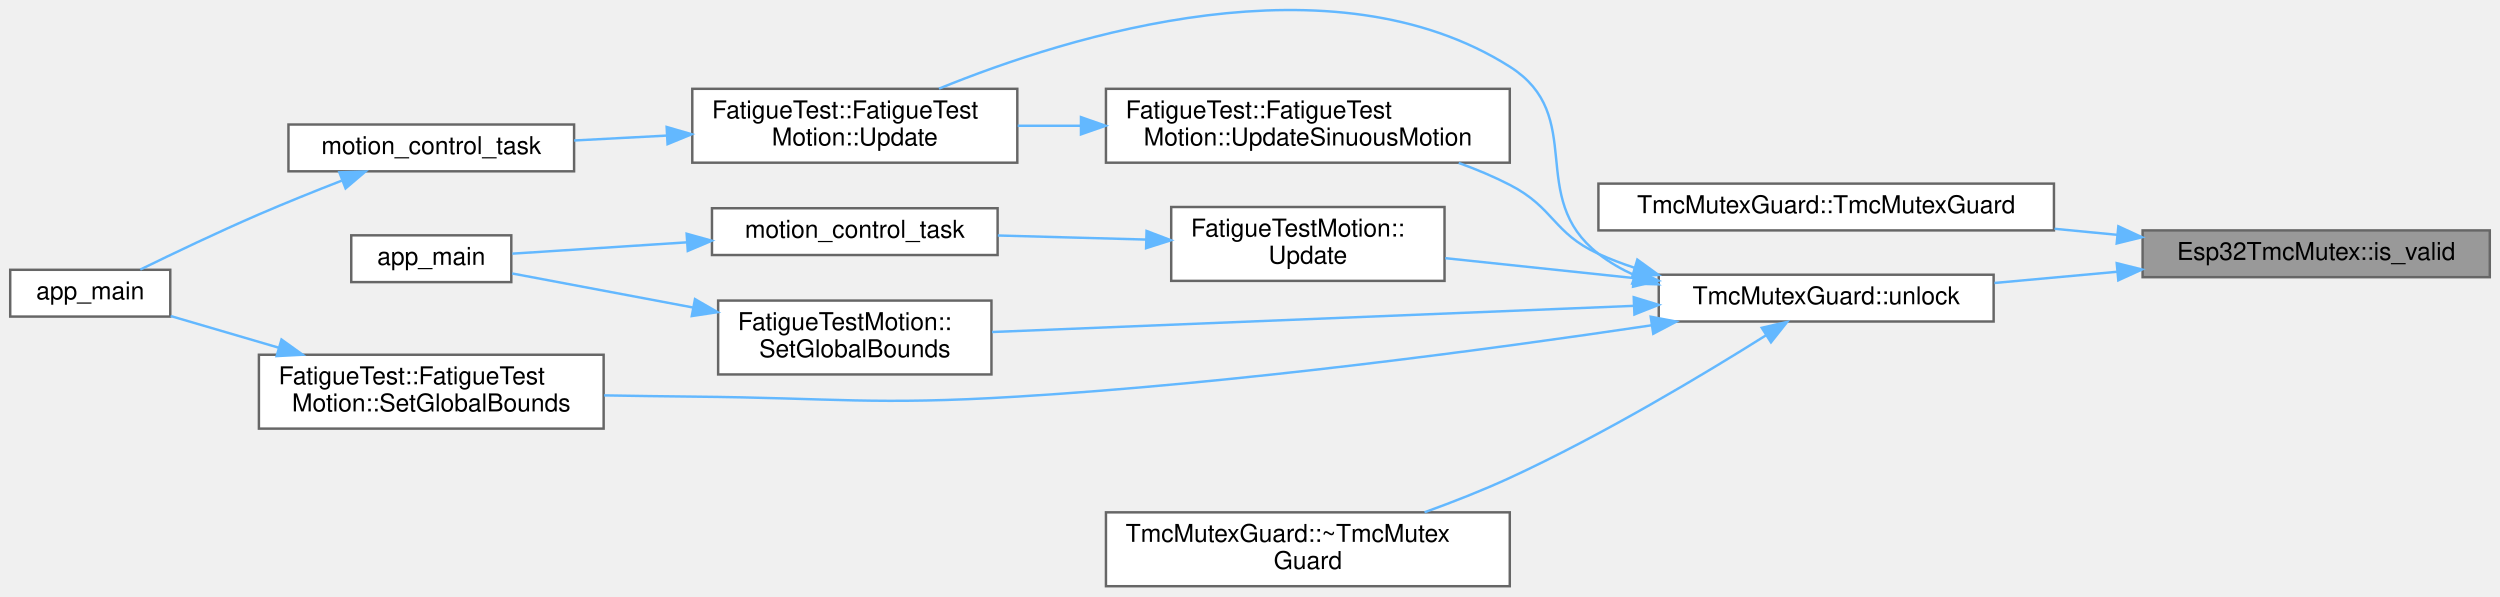
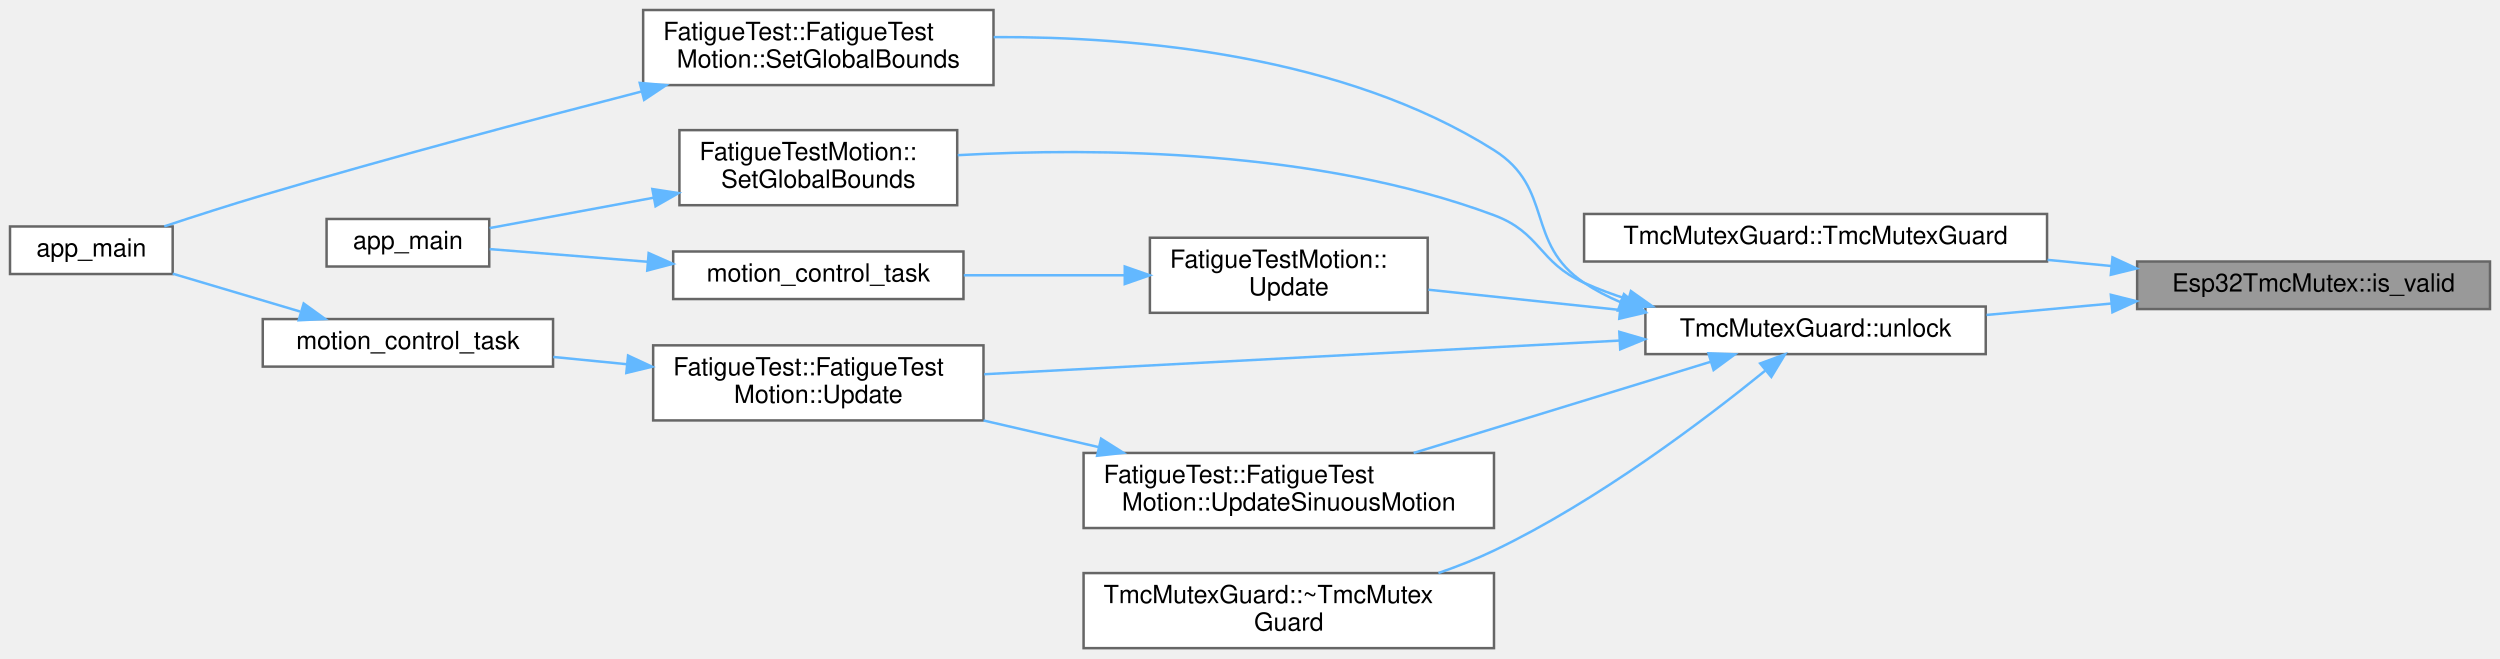
- <svg xmlns="http://www.w3.org/2000/svg" xmlns:xlink="http://www.w3.org/1999/xlink" width="1015pt" height="242pt" viewBox="0.00 0.00 1015.00 242.07">
-   <g id="graph0" class="graph" transform="scale(1 1) rotate(0) translate(4 238.07)">
+ <svg xmlns="http://www.w3.org/2000/svg" xmlns:xlink="http://www.w3.org/1999/xlink" width="999pt" height="263pt" viewBox="0.00 0.00 999.00 263.00">
+   <g id="graph0" class="graph" transform="scale(1 1) rotate(0) translate(4 259)">
    <g id="Node000001" class="node">
      <g id="a_Node000001">
        <a xlink:title="Check if mutex is valid.">
-           <polygon fill="#999999" stroke="#666666" points="1007,-144.5 866,-144.5 866,-125.5 1007,-125.5 1007,-144.5" />
-           <text text-anchor="middle" x="936.5" y="-132.5" font-family="Helvetica,sans-Serif" font-size="10.00">Esp32TmcMutex::is_valid</text>
+           <polygon fill="#999999" stroke="#666666" points="991,-154.5 850,-154.5 850,-135.5 991,-135.5 991,-154.5" />
+           <text text-anchor="middle" x="920.5" y="-142.5" font-family="Helvetica,sans-Serif" font-size="10.00">Esp32TmcMutex::is_valid</text>
        </a>
      </g>
    </g>
    <g id="Node000002" class="node">
      <g id="a_Node000002">
        <a xlink:href="classTmcMutexGuard.html#a1994255895c3bdf499584a5fcff5dc4c" target="_top" xlink:title="Lock mutex (blocks until acquired)">
-           <polygon fill="white" stroke="#666666" points="830,-163.5 645,-163.5 645,-144.5 830,-144.5 830,-163.5" />
-           <text text-anchor="middle" x="737.5" y="-151.5" font-family="Helvetica,sans-Serif" font-size="10.00">TmcMutexGuard::TmcMutexGuard</text>
+           <polygon fill="white" stroke="#666666" points="814,-173.5 629,-173.5 629,-154.5 814,-154.5 814,-173.5" />
+           <text text-anchor="middle" x="721.5" y="-161.5" font-family="Helvetica,sans-Serif" font-size="10.00">TmcMutexGuard::TmcMutexGuard</text>
        </a>
      </g>
    </g>
    <g id="edge1_Node000001_Node000002" class="edge">
      <g id="a_edge1_Node000001_Node000002">
        <a xlink:title=" ">
-           <path fill="none" stroke="#63b8ff" d="M855.66,-142.7C847.28,-143.51 838.72,-144.33 830.22,-145.15" />
-           <polygon fill="#63b8ff" stroke="#63b8ff" points="856.15,-146.17 865.77,-141.73 855.48,-139.2 856.15,-146.17" />
+           <path fill="none" stroke="#63b8ff" d="M839.66,-152.7C831.28,-153.51 822.72,-154.33 814.22,-155.15" />
+           <polygon fill="#63b8ff" stroke="#63b8ff" points="840.15,-156.17 849.77,-151.73 839.48,-149.2 840.15,-156.17" />
        </a>
      </g>
    </g>
    <g id="Node000003" class="node">
      <g id="a_Node000003">
        <a xlink:href="classTmcMutexGuard.html#af6d5dcf4642c6732aea23ea2489caaaf" target="_top" xlink:title="Manually unlock mutex (called automatically in destructor)">
-           <polygon fill="white" stroke="#666666" points="805.5,-126.5 669.5,-126.5 669.5,-107.5 805.5,-107.5 805.5,-126.5" />
-           <text text-anchor="middle" x="737.5" y="-114.5" font-family="Helvetica,sans-Serif" font-size="10.00">TmcMutexGuard::unlock</text>
+           <polygon fill="white" stroke="#666666" points="789.5,-136.5 653.5,-136.5 653.5,-117.5 789.5,-117.5 789.5,-136.5" />
+           <text text-anchor="middle" x="721.5" y="-124.5" font-family="Helvetica,sans-Serif" font-size="10.00">TmcMutexGuard::unlock</text>
        </a>
      </g>
    </g>
    <g id="edge2_Node000001_Node000003" class="edge">
      <g id="a_edge2_Node000001_Node000003">
        <a xlink:title=" ">
-           <path fill="none" stroke="#63b8ff" d="M855.59,-127.7C839.08,-126.19 821.84,-124.61 805.82,-123.15" />
-           <polygon fill="#63b8ff" stroke="#63b8ff" points="855.49,-131.2 865.77,-128.63 856.13,-124.23 855.49,-131.2" />
+           <path fill="none" stroke="#63b8ff" d="M839.59,-137.7C823.08,-136.19 805.84,-134.61 789.82,-133.15" />
+           <polygon fill="#63b8ff" stroke="#63b8ff" points="839.49,-141.2 849.77,-138.63 840.13,-134.23 839.49,-141.2" />
        </a>
      </g>
    </g>
    <g id="Node000004" class="node">
      <g id="a_Node000004">
-         <a xlink:href="classFatigueTestMotion.html#aca79b6a071eb4a956ac949b3404cfe1f" target="_top" xlink:title="Set global bounds (hardware limits found during initialization)">
-           <polygon fill="white" stroke="#666666" points="398.5,-116 287.5,-116 287.5,-86 398.5,-86 398.5,-116" />
-           <text text-anchor="start" x="295.5" y="-104" font-family="Helvetica,sans-Serif" font-size="10.00">FatigueTestMotion::</text>
-           <text text-anchor="middle" x="343" y="-93" font-family="Helvetica,sans-Serif" font-size="10.00">SetGlobalBounds</text>
+         <a xlink:href="classFatigueTest_1_1FatigueTestMotion.html#a7b9084bbe2f4ab2e113cfeb349c97627" target="_top" xlink:title=" ">
+           <polygon fill="white" stroke="#666666" points="393,-255 253,-255 253,-225 393,-225 393,-255" />
+           <text text-anchor="start" x="261" y="-243" font-family="Helvetica,sans-Serif" font-size="10.00">FatigueTest::FatigueTest</text>
+           <text text-anchor="middle" x="323" y="-232" font-family="Helvetica,sans-Serif" font-size="10.00">Motion::SetGlobalBounds</text>
        </a>
      </g>
    </g>
    <g id="edge3_Node000003_Node000004" class="edge">
      <g id="a_edge3_Node000003_Node000004">
        <a xlink:title=" ">
-           <path fill="none" stroke="#63b8ff" d="M659.37,-113.86C582.55,-110.72 466.55,-106 398.72,-103.23" />
-           <polygon fill="#63b8ff" stroke="#63b8ff" points="659.34,-117.36 669.47,-114.27 659.62,-110.36 659.34,-117.36" />
+           <path fill="none" stroke="#63b8ff" d="M643.64,-138.21C638.49,-140.38 633.55,-142.96 629,-146 605.33,-161.83 617.09,-183.81 593,-199 532.96,-236.87 450.74,-244.41 393.05,-244.18" />
+           <polygon fill="#63b8ff" stroke="#63b8ff" points="644.93,-141.47 653.1,-134.72 642.51,-134.9 644.93,-141.47" />
        </a>
      </g>
    </g>
    <g id="Node000006" class="node">
      <g id="a_Node000006">
-         <a xlink:href="classFatigueTest_1_1FatigueTestMotion.html#aca79b6a071eb4a956ac949b3404cfe1f" target="_top" xlink:title=" ">
-           <polygon fill="white" stroke="#666666" points="241,-94 101,-94 101,-64 241,-64 241,-94" />
-           <text text-anchor="start" x="109" y="-82" font-family="Helvetica,sans-Serif" font-size="10.00">FatigueTest::FatigueTest</text>
-           <text text-anchor="middle" x="171" y="-71" font-family="Helvetica,sans-Serif" font-size="10.00">Motion::SetGlobalBounds</text>
+         <a xlink:href="classFatigueTestMotion.html#aca79b6a071eb4a956ac949b3404cfe1f" target="_top" xlink:title="Set global bounds (hardware limits found during initialization)">
+           <polygon fill="white" stroke="#666666" points="378.5,-207 267.5,-207 267.5,-177 378.5,-177 378.5,-207" />
+           <text text-anchor="start" x="275.5" y="-195" font-family="Helvetica,sans-Serif" font-size="10.00">FatigueTestMotion::</text>
+           <text text-anchor="middle" x="323" y="-184" font-family="Helvetica,sans-Serif" font-size="10.00">SetGlobalBounds</text>
        </a>
      </g>
    </g>
    <g id="edge5_Node000003_Node000006" class="edge">
      <g id="a_edge5_Node000003_Node000006">
        <a xlink:title=" ">
-           <path fill="none" stroke="#63b8ff" d="M666.74,-105.99C600.6,-96.13 498.32,-82.43 409,-77 350.44,-73.44 335.66,-76.44 277,-77 265.42,-77.11 253.13,-77.29 241.19,-77.5" />
-           <polygon fill="#63b8ff" stroke="#63b8ff" points="666.23,-109.45 676.64,-107.47 667.27,-102.53 666.23,-109.45" />
+           <path fill="none" stroke="#63b8ff" d="M646.7,-139.34C640.61,-141.25 634.63,-143.46 629,-146 610.77,-154.23 611.74,-166.01 593,-173 522.49,-199.3 434.46,-200.06 378.72,-196.99" />
+           <polygon fill="#63b8ff" stroke="#63b8ff" points="647.71,-142.69 656.35,-136.57 645.78,-135.96 647.71,-142.69" />
        </a>
      </g>
    </g>
    <g id="Node000008" class="node">
      <g id="a_Node000008">
        <a xlink:href="classFatigueTestMotion.html#a40e43a61bc8beddb3df12e7d3b72b141" target="_top" xlink:title="Update motion (call this in main loop, thread-safe)">
-           <polygon fill="white" stroke="#666666" points="582.5,-154 471.5,-154 471.5,-124 582.5,-124 582.5,-154" />
-           <text text-anchor="start" x="479.5" y="-142" font-family="Helvetica,sans-Serif" font-size="10.00">FatigueTestMotion::</text>
-           <text text-anchor="middle" x="527" y="-131" font-family="Helvetica,sans-Serif" font-size="10.00">Update</text>
+           <polygon fill="white" stroke="#666666" points="566.5,-164 455.5,-164 455.5,-134 566.5,-134 566.5,-164" />
+           <text text-anchor="start" x="463.5" y="-152" font-family="Helvetica,sans-Serif" font-size="10.00">FatigueTestMotion::</text>
+           <text text-anchor="middle" x="511" y="-141" font-family="Helvetica,sans-Serif" font-size="10.00">Update</text>
        </a>
      </g>
    </g>
    <g id="edge7_Node000003_Node000008" class="edge">
      <g id="a_edge7_Node000003_Node000008">
        <a xlink:title=" ">
-           <path fill="none" stroke="#63b8ff" d="M659.39,-125.14C633.96,-127.82 606.22,-130.75 582.8,-133.22" />
-           <polygon fill="#63b8ff" stroke="#63b8ff" points="659.8,-128.61 669.38,-124.08 659.07,-121.65 659.8,-128.61" />
+           <path fill="none" stroke="#63b8ff" d="M643.39,-135.14C617.96,-137.82 590.22,-140.75 566.8,-143.22" />
+           <polygon fill="#63b8ff" stroke="#63b8ff" points="643.8,-138.61 653.38,-134.08 643.07,-131.65 643.8,-138.61" />
        </a>
      </g>
    </g>
    <g id="Node000010" class="node">
      <g id="a_Node000010">
        <a xlink:href="classFatigueTest_1_1FatigueTestMotion.html#a40e43a61bc8beddb3df12e7d3b72b141" target="_top" xlink:title=" ">
-           <polygon fill="white" stroke="#666666" points="409,-202 277,-202 277,-172 409,-172 409,-202" />
-           <text text-anchor="start" x="285" y="-190" font-family="Helvetica,sans-Serif" font-size="10.00">FatigueTest::FatigueTest</text>
-           <text text-anchor="middle" x="343" y="-179" font-family="Helvetica,sans-Serif" font-size="10.00">Motion::Update</text>
+           <polygon fill="white" stroke="#666666" points="389,-121 257,-121 257,-91 389,-91 389,-121" />
+           <text text-anchor="start" x="265" y="-109" font-family="Helvetica,sans-Serif" font-size="10.00">FatigueTest::FatigueTest</text>
+           <text text-anchor="middle" x="323" y="-98" font-family="Helvetica,sans-Serif" font-size="10.00">Motion::Update</text>
        </a>
      </g>
    </g>
    <g id="edge10_Node000003_Node000010" class="edge">
      <g id="a_edge10_Node000003_Node000010">
        <a xlink:title=" ">
-           <path fill="none" stroke="#63b8ff" d="M659.66,-126.3C654.43,-128.65 649.47,-131.52 645,-135 615.5,-157.95 640.58,-191.01 609,-211 536.78,-256.7 430.55,-223.82 377.18,-202.06" />
-           <polygon fill="#63b8ff" stroke="#63b8ff" points="661.24,-129.45 669.32,-122.6 658.73,-122.91 661.24,-129.45" />
+           <path fill="none" stroke="#63b8ff" d="M643.05,-122.9C569.1,-118.98 458.9,-113.14 389.28,-109.46" />
+           <polygon fill="#63b8ff" stroke="#63b8ff" points="643.07,-126.4 653.24,-123.44 643.44,-119.41 643.07,-126.4" />
        </a>
      </g>
    </g>
    <g id="Node000012" class="node">
      <g id="a_Node000012">
        <a xlink:href="classFatigueTest_1_1FatigueTestMotion.html#a00b20bc353584e6851ec34eb34c95205" target="_top" xlink:title=" ">
-           <polygon fill="white" stroke="#666666" points="609,-202 445,-202 445,-172 609,-172 609,-202" />
-           <text text-anchor="start" x="453" y="-190" font-family="Helvetica,sans-Serif" font-size="10.00">FatigueTest::FatigueTest</text>
-           <text text-anchor="middle" x="527" y="-179" font-family="Helvetica,sans-Serif" font-size="10.00">Motion::UpdateSinuousMotion</text>
+           <polygon fill="white" stroke="#666666" points="593,-78 429,-78 429,-48 593,-48 593,-78" />
+           <text text-anchor="start" x="437" y="-66" font-family="Helvetica,sans-Serif" font-size="10.00">FatigueTest::FatigueTest</text>
+           <text text-anchor="middle" x="511" y="-55" font-family="Helvetica,sans-Serif" font-size="10.00">Motion::UpdateSinuousMotion</text>
        </a>
      </g>
    </g>
    <g id="edge13_Node000003_Node000012" class="edge">
      <g id="a_edge13_Node000003_Node000012">
        <a xlink:title=" ">
-           <path fill="none" stroke="#63b8ff" d="M659.61,-129.34C654.58,-131 649.67,-132.87 645,-135 626.56,-143.41 627.03,-153.74 609,-163 602.48,-166.35 595.41,-169.31 588.27,-171.9" />
-           <polygon fill="#63b8ff" stroke="#63b8ff" points="660.8,-132.64 669.39,-126.42 658.8,-125.93 660.8,-132.64" />
+           <path fill="none" stroke="#63b8ff" d="M679.65,-114.46C645.6,-104.01 597,-89.09 560.88,-78" />
+           <polygon fill="#63b8ff" stroke="#63b8ff" points="678.7,-117.83 689.29,-117.42 680.75,-111.14 678.7,-117.83" />
        </a>
      </g>
    </g>
    <g id="Node000013" class="node">
      <g id="a_Node000013">
        <a xlink:href="classTmcMutexGuard.html#ab7846844360a06130bb8138d2c8c63c0" target="_top" xlink:title="Unlock mutex (automatically called on destruction)">
-           <polygon fill="white" stroke="#666666" points="609,-30 445,-30 445,0 609,0 609,-30" />
-           <text text-anchor="start" x="453" y="-18" font-family="Helvetica,sans-Serif" font-size="10.00">TmcMutexGuard::~TmcMutex</text>
-           <text text-anchor="middle" x="527" y="-7" font-family="Helvetica,sans-Serif" font-size="10.00">Guard</text>
+           <polygon fill="white" stroke="#666666" points="593,-30 429,-30 429,0 593,0 593,-30" />
+           <text text-anchor="start" x="437" y="-18" font-family="Helvetica,sans-Serif" font-size="10.00">TmcMutexGuard::~TmcMutex</text>
+           <text text-anchor="middle" x="511" y="-7" font-family="Helvetica,sans-Serif" font-size="10.00">Guard</text>
        </a>
      </g>
    </g>
    <g id="edge15_Node000003_Node000013" class="edge">
      <g id="a_edge15_Node000003_Node000013">
        <a xlink:title=" ">
-           <path fill="none" stroke="#63b8ff" d="M713.19,-101.98C688.12,-86.23 646.75,-61.4 609,-44 598.01,-38.94 585.87,-34.17 574.4,-30.03" />
-           <polygon fill="#63b8ff" stroke="#63b8ff" points="711.33,-104.95 721.65,-107.34 715.08,-99.04 711.33,-104.95" />
+           <path fill="none" stroke="#63b8ff" d="M701.39,-110.9C677.44,-91.44 634.49,-58.84 593,-39 585.99,-35.65 578.41,-32.65 570.79,-30.01" />
+           <polygon fill="#63b8ff" stroke="#63b8ff" points="699.37,-113.77 709.31,-117.43 703.82,-108.37 699.37,-113.77" />
        </a>
      </g>
    </g>
    <g id="Node000005" class="node">
      <g id="a_Node000005">
-         <a xlink:href="fatigue__test__encoder_8cpp.html#abce06be17fc37d675118a678a8100a36" target="_top" xlink:title=" ">
-           <polygon fill="white" stroke="#666666" points="203.5,-142.5 138.5,-142.5 138.5,-123.5 203.5,-123.5 203.5,-142.5" />
-           <text text-anchor="middle" x="171" y="-130.5" font-family="Helvetica,sans-Serif" font-size="10.00">app_main</text>
+         <a xlink:href="test__unit_2main_8cpp.html#abce06be17fc37d675118a678a8100a36" target="_top" xlink:title=" ">
+           <polygon fill="white" stroke="#666666" points="65,-168.5 0,-168.5 0,-149.5 65,-149.5 65,-168.5" />
+           <text text-anchor="middle" x="32.5" y="-156.5" font-family="Helvetica,sans-Serif" font-size="10.00">app_main</text>
        </a>
      </g>
    </g>
    <g id="edge4_Node000004_Node000005" class="edge">
      <g id="a_edge4_Node000004_Node000005">
        <a xlink:title=" ">
-           <path fill="none" stroke="#63b8ff" d="M277.41,-113.16C252.23,-117.9 224.51,-123.12 203.82,-127.01" />
-           <polygon fill="#63b8ff" stroke="#63b8ff" points="278.1,-116.59 287.28,-111.3 276.8,-109.71 278.1,-116.59" />
+           <path fill="none" stroke="#63b8ff" d="M252.25,-222.41C208.62,-211.16 151.34,-195.91 101,-181 88,-177.15 73.71,-172.55 61.64,-168.55" />
+           <polygon fill="#63b8ff" stroke="#63b8ff" points="251.64,-225.87 262.19,-224.97 253.38,-219.09 251.64,-225.87" />
        </a>
      </g>
    </g>
    <g id="Node000007" class="node">
      <g id="a_Node000007">
-         <a xlink:href="test__unit_2main_8cpp.html#abce06be17fc37d675118a678a8100a36" target="_top" xlink:title=" ">
-           <polygon fill="white" stroke="#666666" points="65,-128.5 0,-128.5 0,-109.5 65,-109.5 65,-128.5" />
-           <text text-anchor="middle" x="32.5" y="-116.5" font-family="Helvetica,sans-Serif" font-size="10.00">app_main</text>
+         <a xlink:href="fatigue__test__encoder_8cpp.html#abce06be17fc37d675118a678a8100a36" target="_top" xlink:title=" ">
+           <polygon fill="white" stroke="#666666" points="191.5,-171.5 126.5,-171.5 126.5,-152.5 191.5,-152.5 191.5,-171.5" />
+           <text text-anchor="middle" x="159" y="-159.5" font-family="Helvetica,sans-Serif" font-size="10.00">app_main</text>
        </a>
      </g>
    </g>
    <g id="edge6_Node000006_Node000007" class="edge">
      <g id="a_edge6_Node000006_Node000007">
        <a xlink:title=" ">
-           <path fill="none" stroke="#63b8ff" d="M108.95,-96.89C93.82,-101.32 78.22,-105.89 65.16,-109.72" />
-           <polygon fill="#63b8ff" stroke="#63b8ff" points="110.17,-100.18 118.78,-94.01 108.2,-93.46 110.17,-100.18" />
+           <path fill="none" stroke="#63b8ff" d="M257.26,-180.01C234.67,-175.83 210.32,-171.32 191.63,-167.86" />
+           <polygon fill="#63b8ff" stroke="#63b8ff" points="256.68,-183.46 267.15,-181.84 257.96,-176.58 256.68,-183.46" />
        </a>
      </g>
    </g>
    <g id="Node000009" class="node">
      <g id="a_Node000009">
        <a xlink:href="fatigue__test__encoder_8cpp.html#aece70ebbea100bbe6db5c7738264bfd4" target="_top" xlink:title="Motion control task - handles bounds finding and sinusoidal motion.">
-           <polygon fill="white" stroke="#666666" points="401,-153.5 285,-153.5 285,-134.5 401,-134.5 401,-153.5" />
-           <text text-anchor="middle" x="343" y="-141.5" font-family="Helvetica,sans-Serif" font-size="10.00">motion_control_task</text>
+           <polygon fill="white" stroke="#666666" points="381,-158.5 265,-158.5 265,-139.5 381,-139.5 381,-158.5" />
+           <text text-anchor="middle" x="323" y="-146.5" font-family="Helvetica,sans-Serif" font-size="10.00">motion_control_task</text>
        </a>
      </g>
    </g>
    <g id="edge8_Node000008_Node000009" class="edge">
      <g id="a_edge8_Node000008_Node000009">
        <a xlink:title=" ">
-           <path fill="none" stroke="#63b8ff" d="M461.3,-140.78C441.65,-141.32 420.21,-141.91 401.09,-142.43" />
-           <polygon fill="#63b8ff" stroke="#63b8ff" points="461.49,-144.27 471.39,-140.5 461.3,-137.28 461.49,-144.27" />
-         </a>
-       </g>
-     </g>
-     <g id="edge9_Node000009_Node000005" class="edge">
-       <g id="a_edge9_Node000009_Node000005">
-         <a xlink:title=" ">
-           <path fill="none" stroke="#63b8ff" d="M274.62,-139.64C250.23,-138.06 223.83,-136.35 203.91,-135.06" />
-           <polygon fill="#63b8ff" stroke="#63b8ff" points="274.71,-143.15 284.92,-140.31 275.17,-136.17 274.71,-143.15" />
+           <path fill="none" stroke="#63b8ff" d="M445.38,-149C424.48,-149 401.46,-149 381.14,-149" />
+           <polygon fill="#63b8ff" stroke="#63b8ff" points="445.45,-152.5 455.45,-149 445.45,-145.5 445.45,-152.5" />
+         </a>
+       </g>
+     </g>
+     <g id="edge9_Node000009_Node000007" class="edge">
+       <g id="a_edge9_Node000009_Node000007">
+         <a xlink:title=" ">
+           <path fill="none" stroke="#63b8ff" d="M254.64,-154.41C232.81,-156.16 209.62,-158.02 191.66,-159.46" />
+           <polygon fill="#63b8ff" stroke="#63b8ff" points="255.2,-157.87 264.88,-153.58 254.64,-150.89 255.2,-157.87" />
        </a>
      </g>
    </g>
    <g id="Node000011" class="node">
      <g id="a_Node000011">
        <a xlink:href="test__unit_2main_8cpp.html#a30da369114ee453fe81be5a919262abf" target="_top" xlink:title=" ">
-           <polygon fill="white" stroke="#666666" points="229,-187.5 113,-187.5 113,-168.5 229,-168.5 229,-187.5" />
-           <text text-anchor="middle" x="171" y="-175.5" font-family="Helvetica,sans-Serif" font-size="10.00">motion_control_task</text>
+           <polygon fill="white" stroke="#666666" points="217,-131.5 101,-131.5 101,-112.5 217,-112.5 217,-131.5" />
+           <text text-anchor="middle" x="159" y="-119.5" font-family="Helvetica,sans-Serif" font-size="10.00">motion_control_task</text>
        </a>
      </g>
    </g>
    <g id="edge11_Node000010_Node000011" class="edge">
      <g id="a_edge11_Node000010_Node000011">
        <a xlink:title=" ">
-           <path fill="none" stroke="#63b8ff" d="M266.7,-183.01C254.05,-182.34 241.11,-181.66 229.02,-181.02" />
-           <polygon fill="#63b8ff" stroke="#63b8ff" points="266.59,-186.51 276.76,-183.55 266.96,-179.52 266.59,-186.51" />
-         </a>
-       </g>
-     </g>
-     <g id="edge12_Node000011_Node000007" class="edge">
-       <g id="a_edge12_Node000011_Node000007">
-         <a xlink:title=" ">
-           <path fill="none" stroke="#63b8ff" d="M134.66,-164.72C123.8,-160.49 111.85,-155.69 101,-151 84.57,-143.9 66.24,-135.16 52.83,-128.6" />
-           <polygon fill="#63b8ff" stroke="#63b8ff" points="133.68,-168.09 144.27,-168.42 136.2,-161.56 133.68,-168.09" />
+           <path fill="none" stroke="#63b8ff" d="M246.37,-113.47C236.51,-114.44 226.55,-115.43 217.07,-116.36" />
+           <polygon fill="#63b8ff" stroke="#63b8ff" points="246.97,-116.93 256.58,-112.46 246.28,-109.96 246.97,-116.93" />
+         </a>
+       </g>
+     </g>
+     <g id="edge12_Node000011_Node000005" class="edge">
+       <g id="a_edge12_Node000011_Node000005">
+         <a xlink:title=" ">
+           <path fill="none" stroke="#63b8ff" d="M115.9,-134.51C99.26,-139.46 80.46,-145.04 65.02,-149.63" />
+           <polygon fill="#63b8ff" stroke="#63b8ff" points="117.35,-137.73 125.94,-131.53 115.36,-131.02 117.35,-137.73" />
        </a>
      </g>
    </g>
    <g id="edge14_Node000012_Node000010" class="edge">
      <g id="a_edge14_Node000012_Node000010">
        <a xlink:title=" ">
-           <path fill="none" stroke="#63b8ff" d="M434.73,-187C426.1,-187 417.48,-187 409.17,-187" />
-           <polygon fill="#63b8ff" stroke="#63b8ff" points="434.85,-190.5 444.85,-187 434.85,-183.5 434.85,-190.5" />
+           <path fill="none" stroke="#63b8ff" d="M435.04,-80.33C419.8,-83.85 403.88,-87.53 389.02,-90.97" />
+           <polygon fill="#63b8ff" stroke="#63b8ff" points="435.99,-83.7 444.95,-78.04 434.41,-76.88 435.99,-83.7" />
        </a>
      </g>
    </g>
  </g>
</svg>
